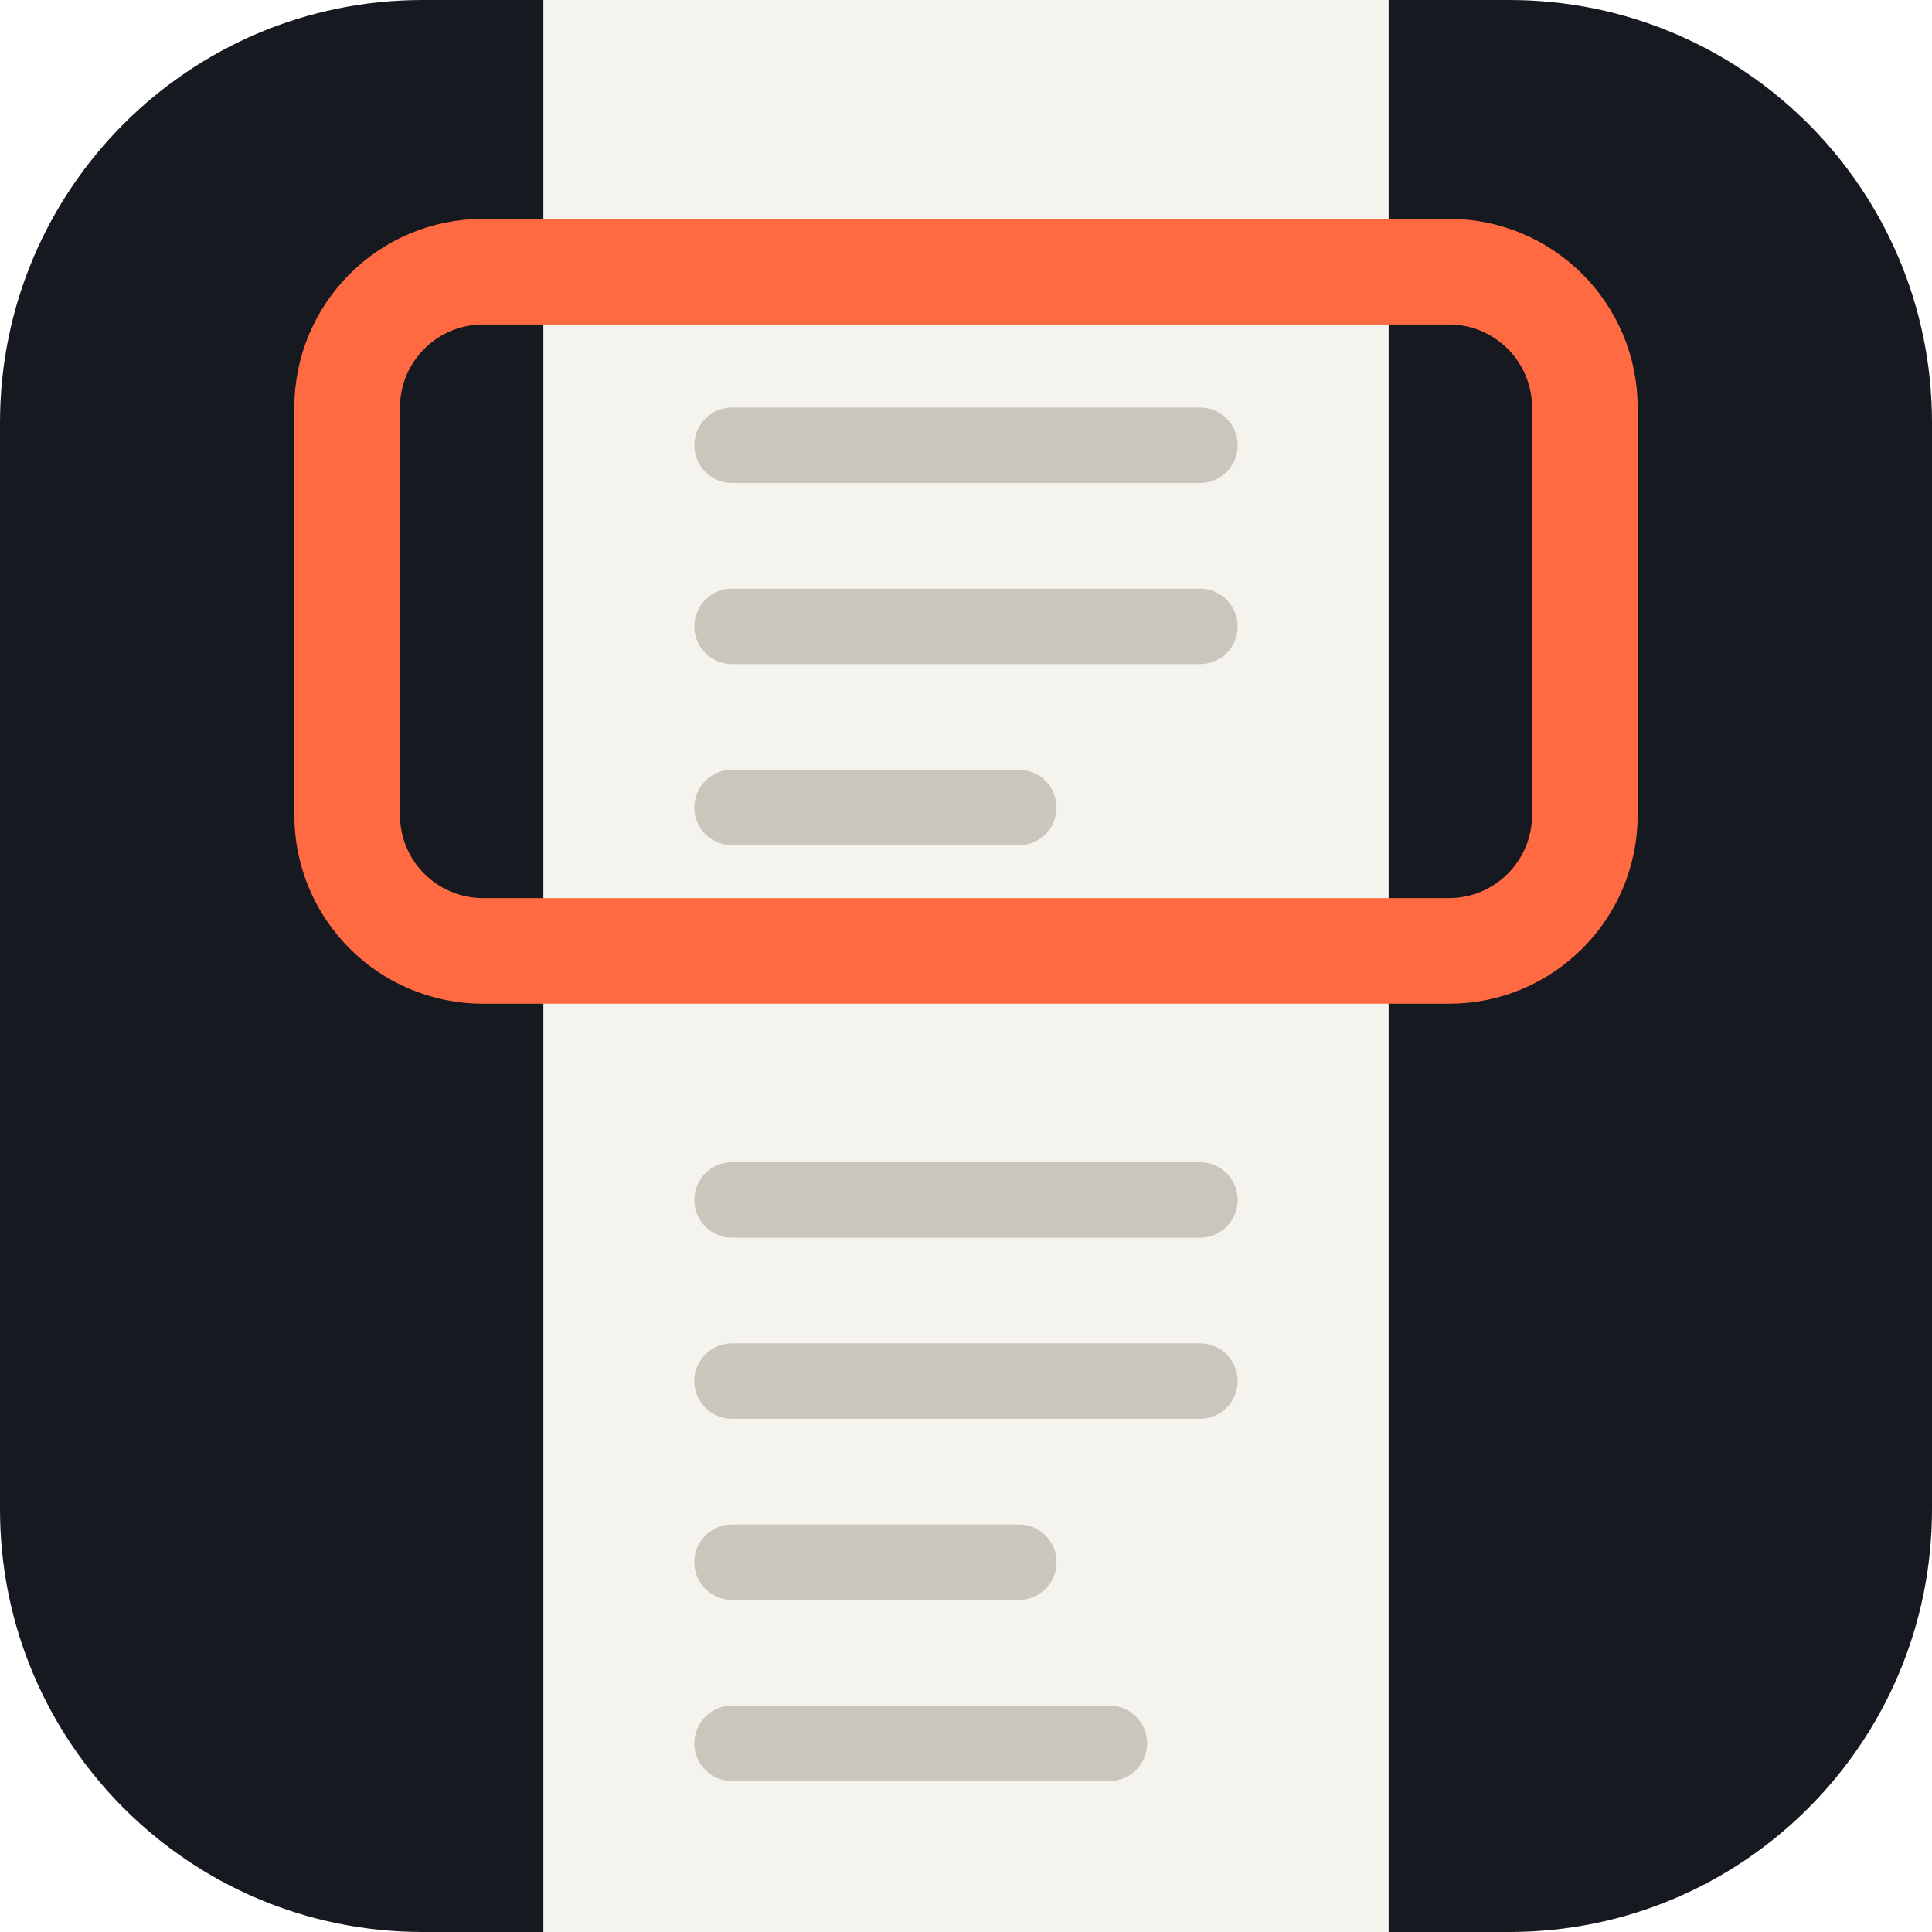
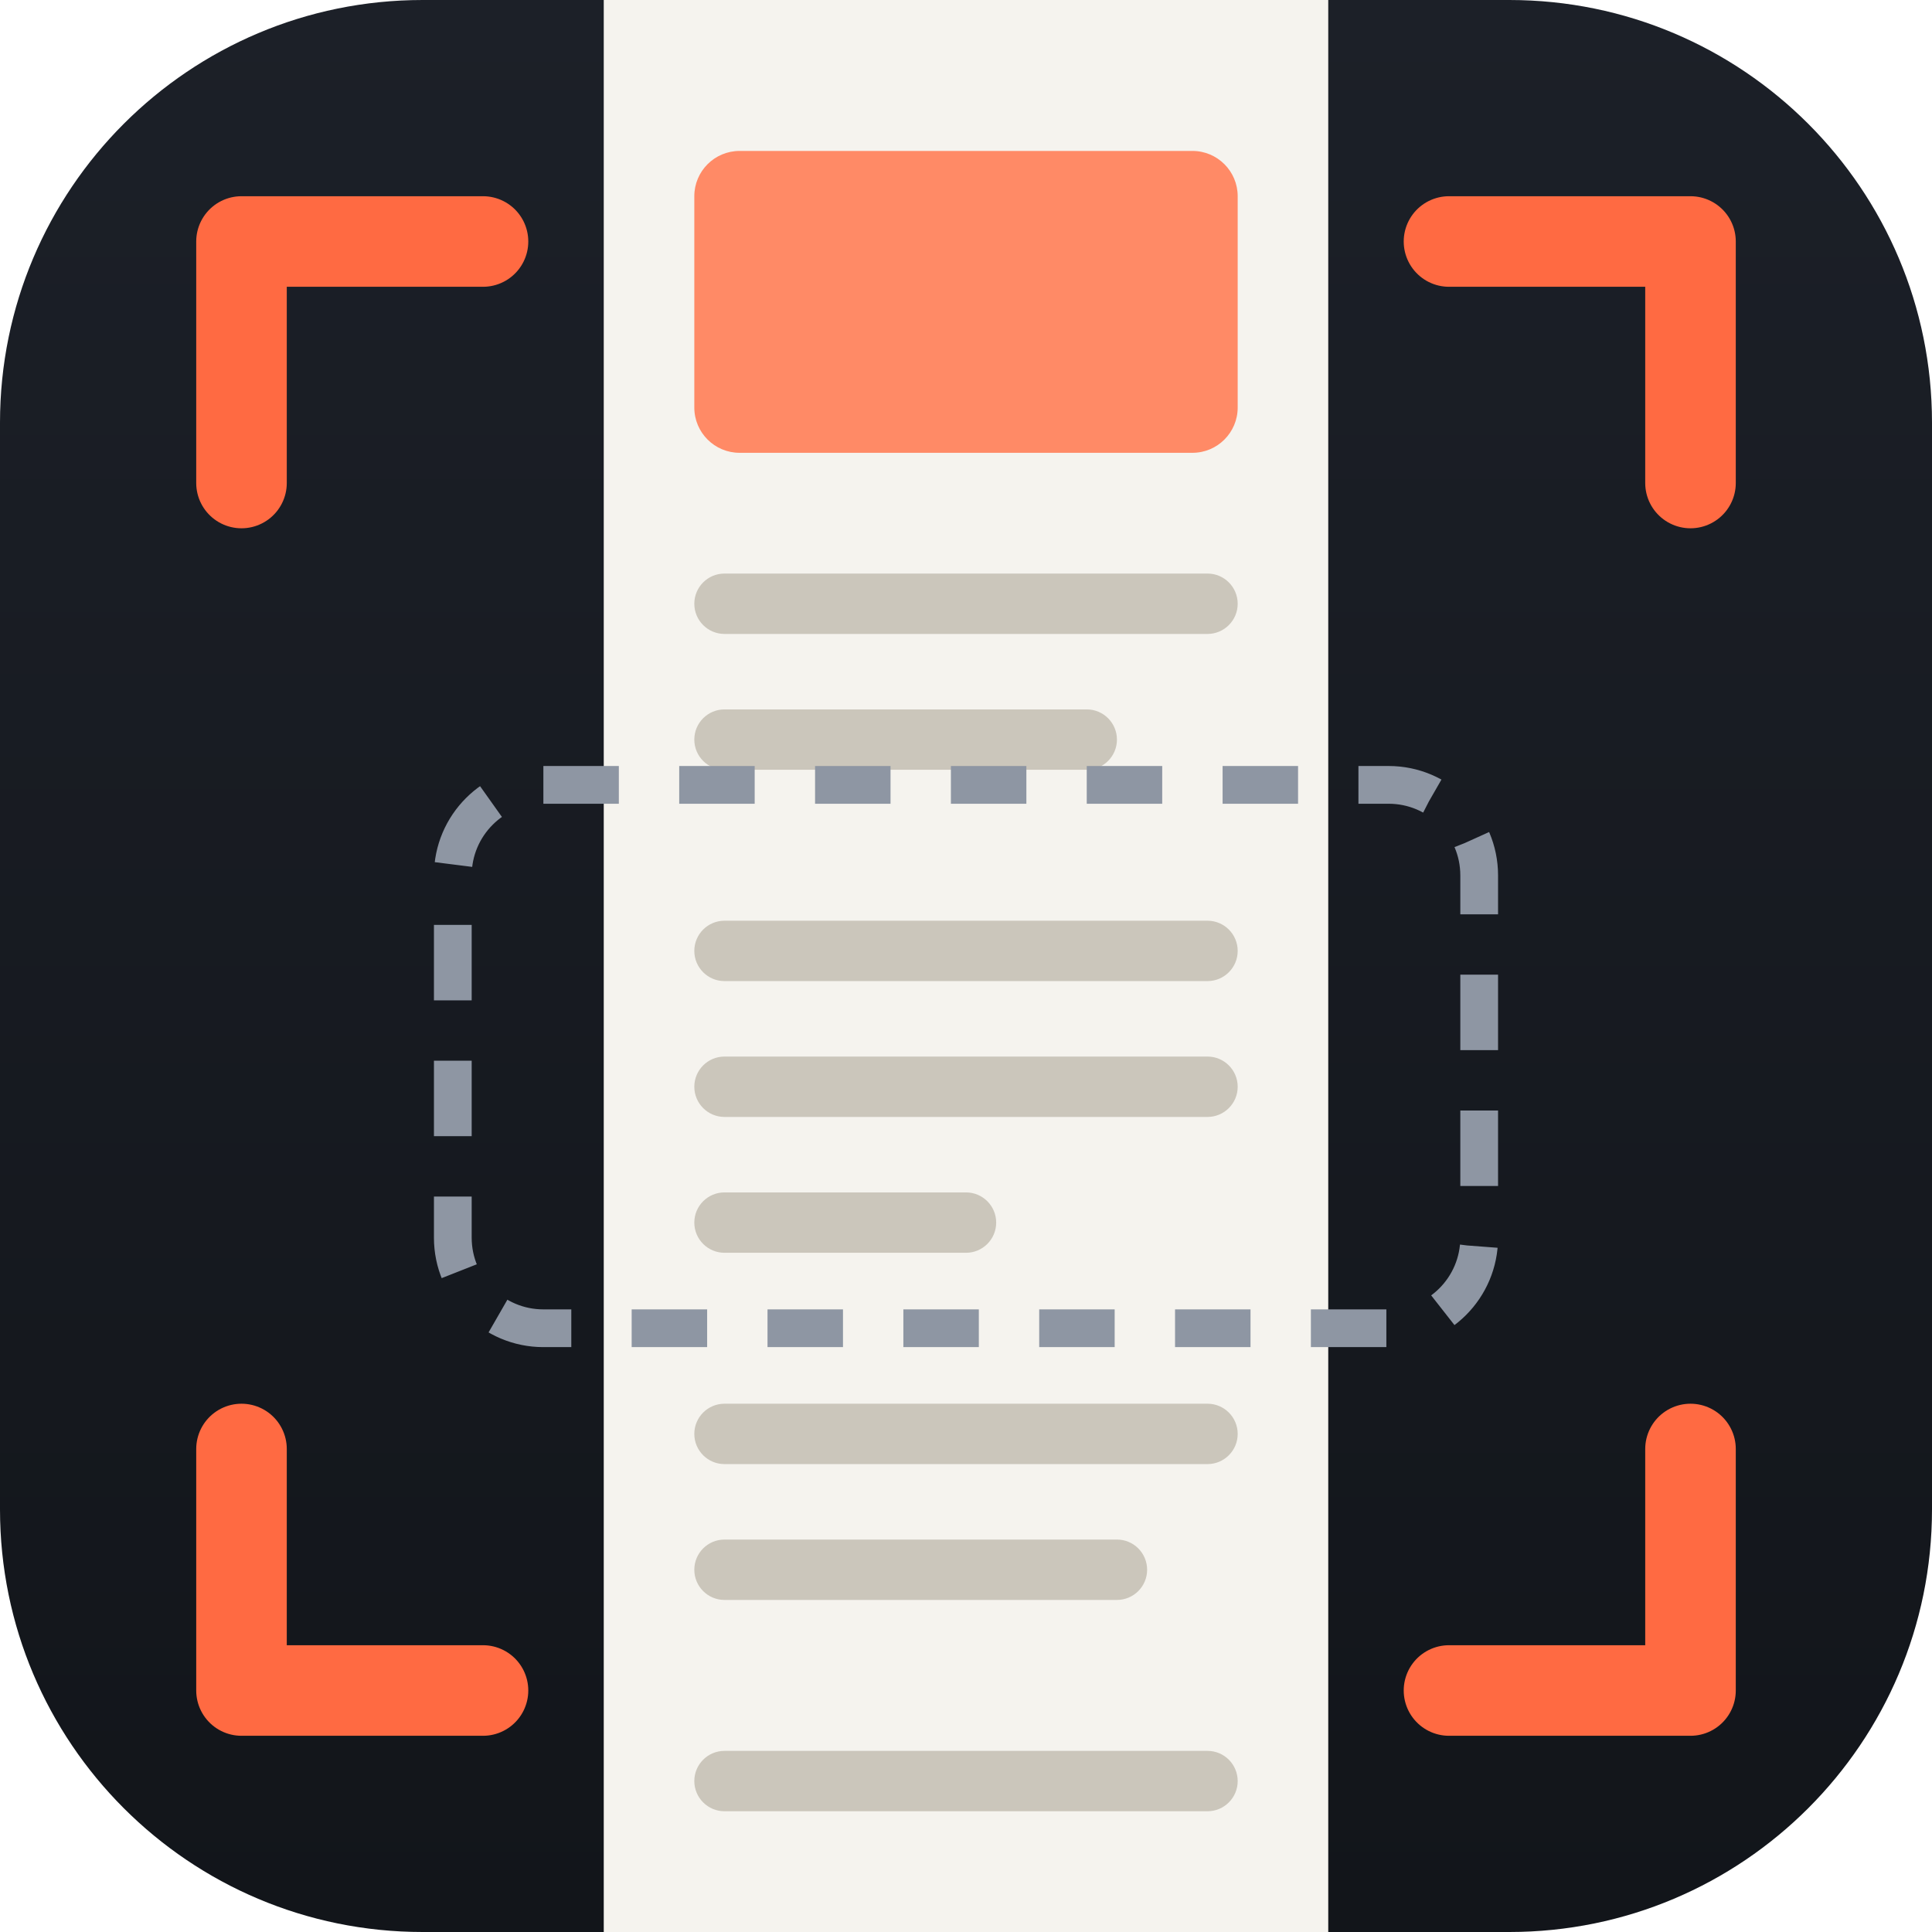
- <svg xmlns="http://www.w3.org/2000/svg" width="128" height="128" viewBox="0 0 128 128" role="img" aria-label="Uncropped">
-   <rect width="128" height="128" rx="28" fill="#16191f" />
-   <clipPath id="tile">
-     <rect width="128" height="128" rx="28" />
-   </clipPath>
-   <g clip-path="url(#tile)">
-     <rect x="36" y="-14" width="56" height="156" rx="7" fill="#f5f3ee" />
+ <svg xmlns="http://www.w3.org/2000/svg" viewBox="0 0 128 128" width="128" height="128">
+   <defs>
+     <linearGradient id="unbg" x1="0" y1="0" x2="0" y2="1">
+       <stop offset="0" stop-color="#1c2028" />
+       <stop offset="1" stop-color="#12151a" />
+     </linearGradient>
+     <clipPath id="unc">
+       <rect width="128" height="128" rx="28" />
+     </clipPath>
+   </defs>
+   <rect width="128" height="128" rx="28" fill="url(#unbg)" />
+   <g clip-path="url(#unc)">
+     <rect x="40" y="-10" width="48" height="148" rx="4" fill="#f5f3ee" />
+     <rect x="46" y="10" width="36" height="20" rx="3" fill="#ff8a66" />
    <g fill="#cbc6bb">
-       <rect x="46" y="27" width="36" height="5" rx="2.5" />
-       <rect x="46" y="39" width="36" height="5" rx="2.5" />
-       <rect x="46" y="51" width="24" height="5" rx="2.5" />
-       <rect x="46" y="77" width="36" height="5" rx="2.5" />
-       <rect x="46" y="89" width="36" height="5" rx="2.5" />
-       <rect x="46" y="101" width="24" height="5" rx="2.5" />
-       <rect x="46" y="113" width="30" height="5" rx="2.5" />
+       <rect x="46" y="38" width="36" height="4" rx="2" />
+       <rect x="46" y="47" width="28" height="4" rx="2" />
+       <rect x="46" y="61" width="36" height="4" rx="2" />
+       <rect x="46" y="70" width="36" height="4" rx="2" />
+       <rect x="46" y="79" width="20" height="4" rx="2" />
+       <rect x="46" y="93" width="36" height="4" rx="2" />
+       <rect x="46" y="102" width="30" height="4" rx="2" />
+       <rect x="46" y="116" width="36" height="4" rx="2" />
    </g>
-     <rect x="23" y="18" width="82" height="45" rx="9" fill="none" stroke="#ff6a42" stroke-width="7" />
+   </g>
+   <rect x="30" y="52" width="68" height="36" rx="6" fill="none" stroke="#8e96a3" stroke-width="2.5" stroke-dasharray="5 4" />
+   <g fill="none" stroke="#ff6a42" stroke-width="6" stroke-linecap="round" stroke-linejoin="round">
+     <path d="M16 32V16h16M96 16h16v16M112 96v16H96M32 112H16V96" />
  </g>
</svg>
